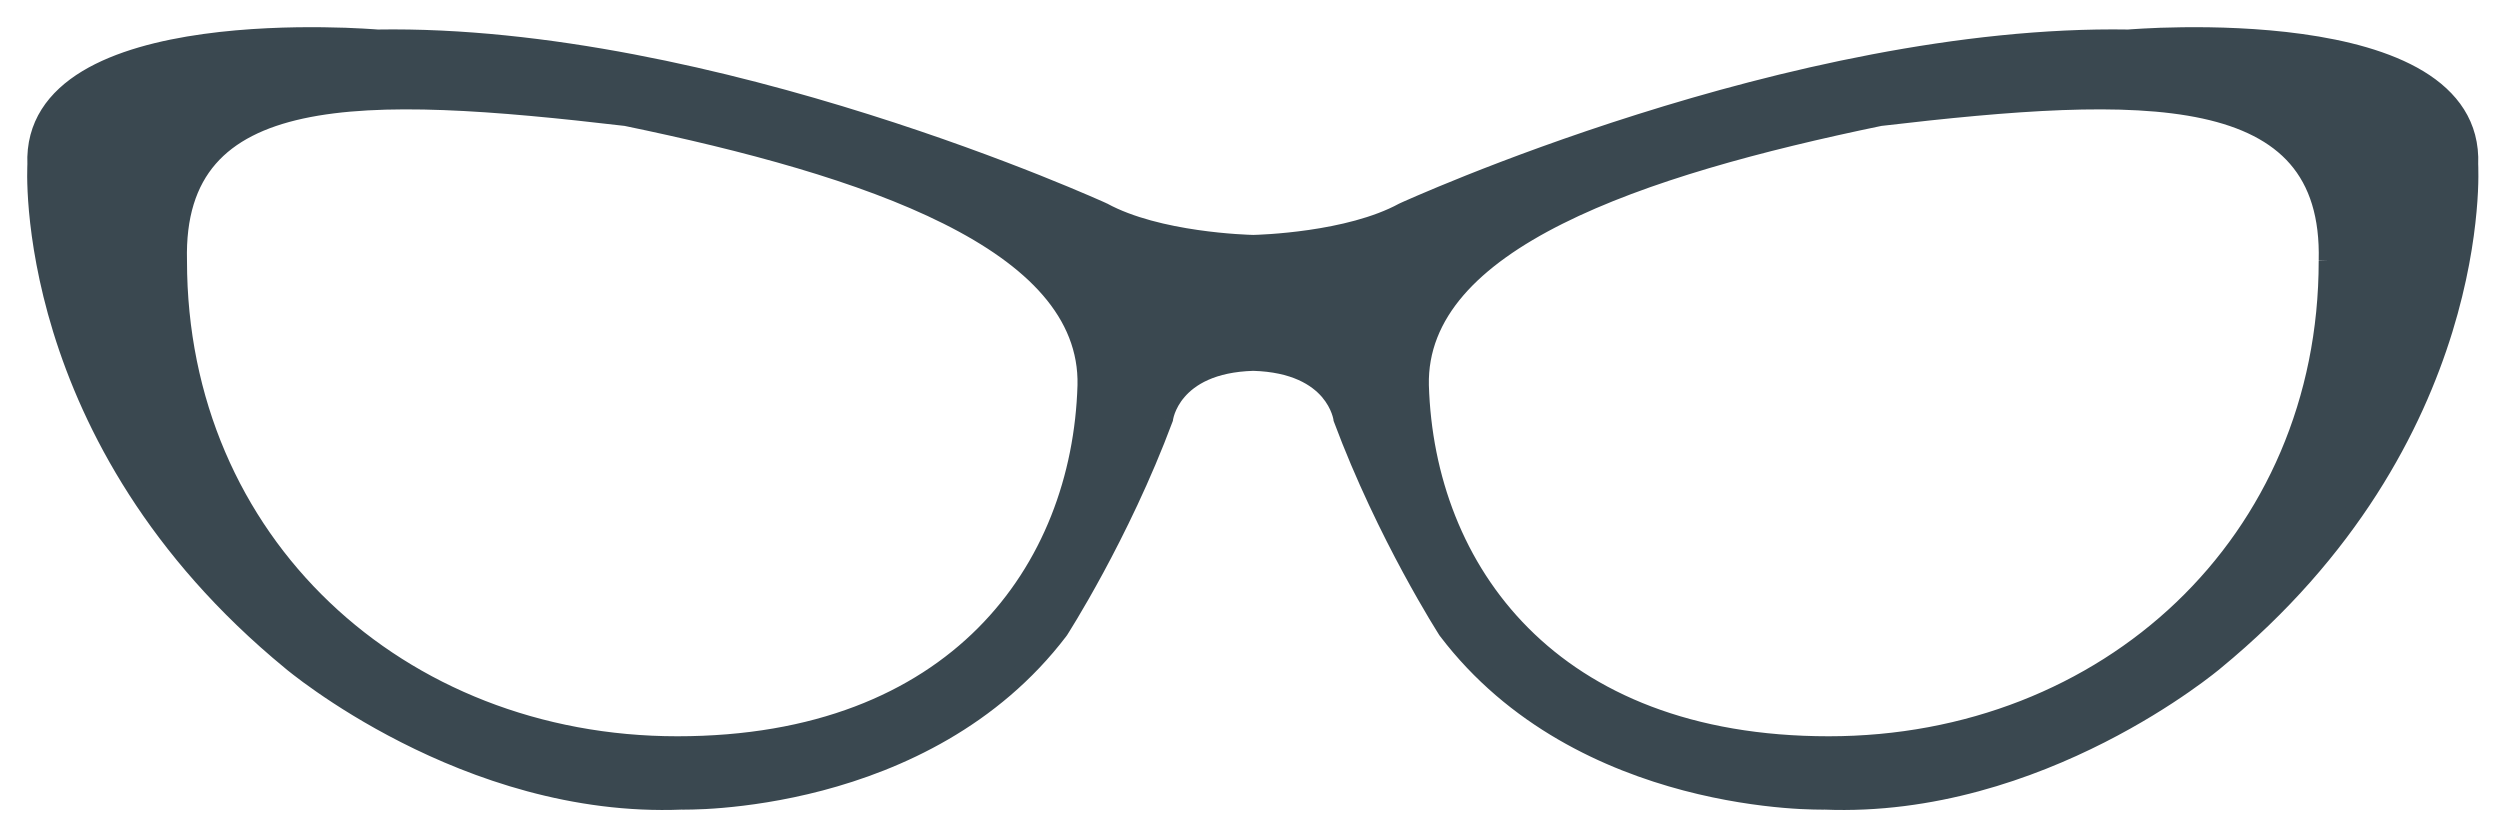
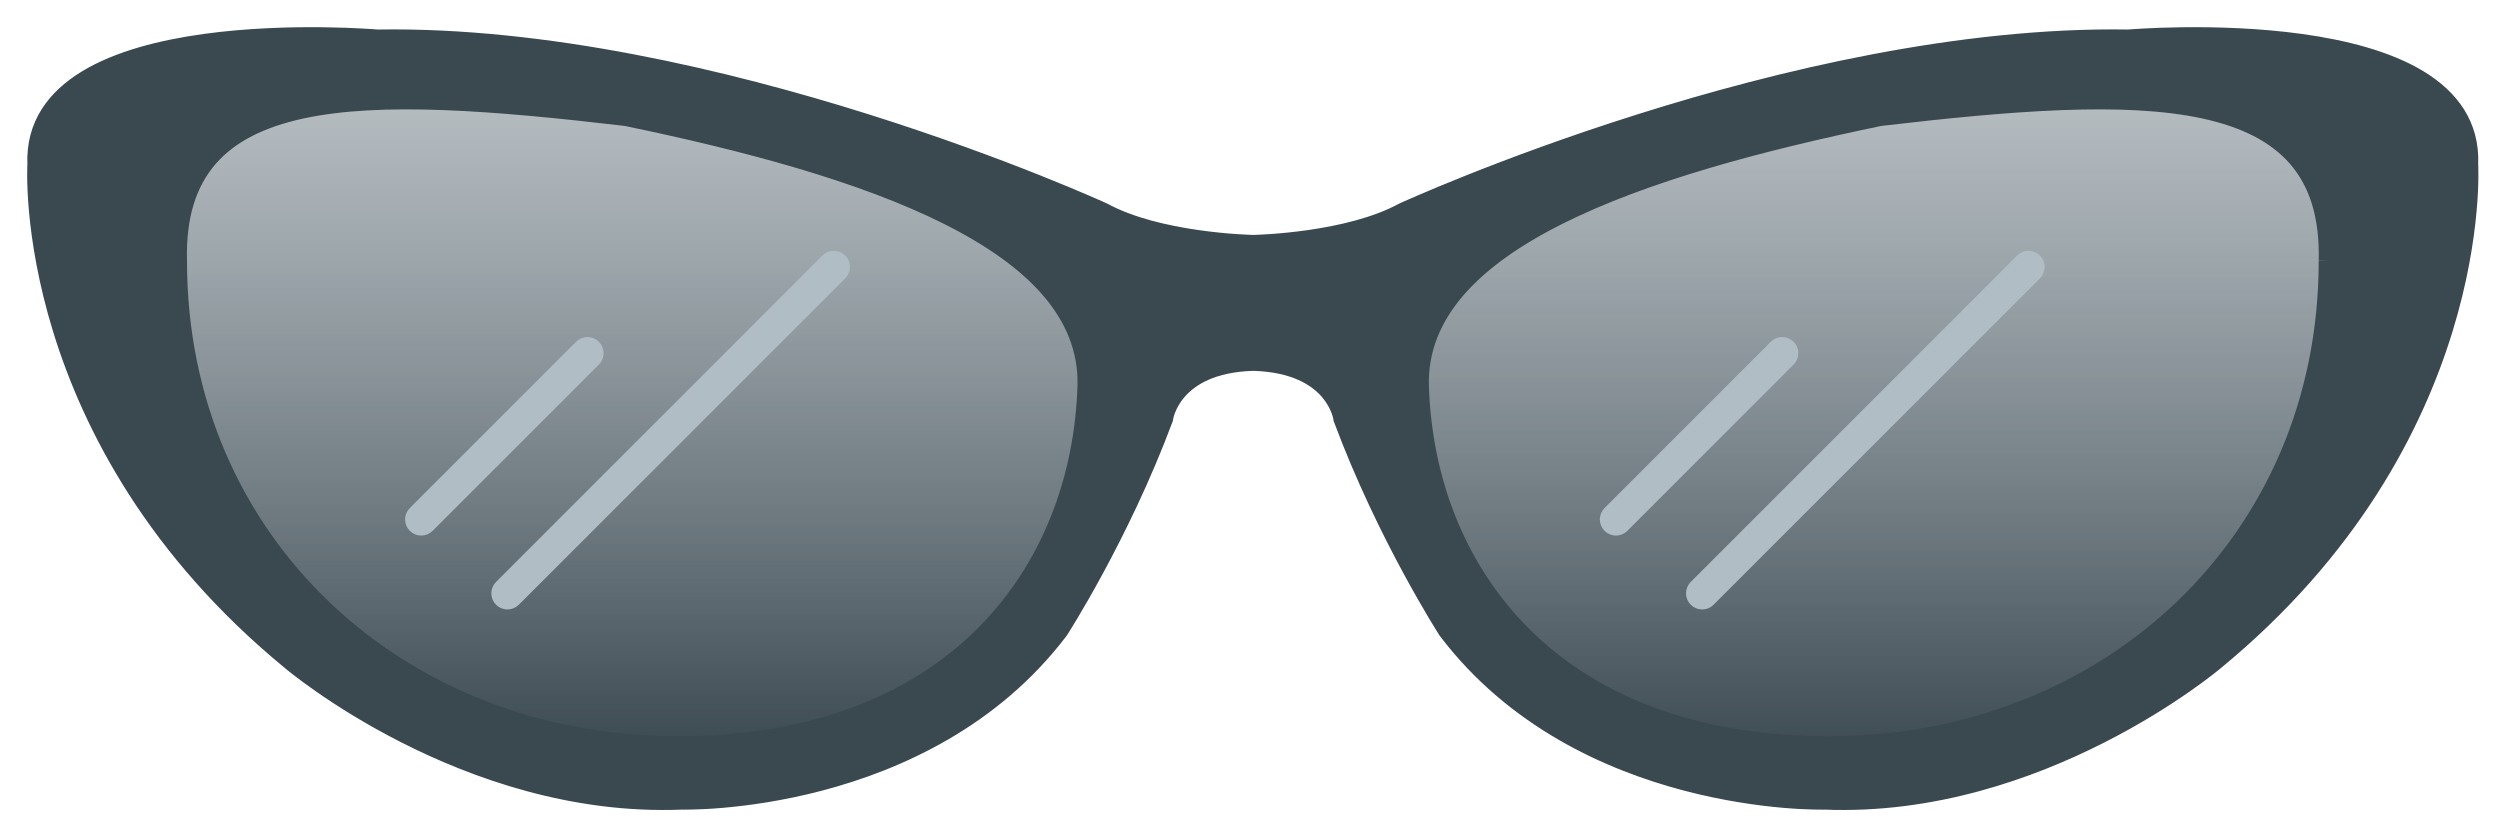
<svg xmlns="http://www.w3.org/2000/svg" width="69" height="23" viewBox="0 0 69 23" fill="none">
-   <path fill-rule="evenodd" clip-rule="evenodd" d="M64.246 7.201C64.246 14.978 58.151 20.571 50.473 20.571C42.794 20.571 39.338 15.725 39.188 10.635C39.097 6.642 45.267 4.6 51.882 3.229C59.17 2.375 64.376 2.223 64.246 7.201ZM29.989 10.635C29.839 15.725 26.38 20.571 18.695 20.571C11.011 20.571 4.911 14.978 4.911 7.201C4.781 2.223 9.991 2.375 17.285 3.229C23.905 4.6 30.08 6.642 29.989 10.635ZM68.148 4.539C68.329 0.232 58.749 1.065 58.749 1.065C49.48 0.912 38.736 5.84 38.736 5.84C37.224 6.665 34.754 6.73 34.59 6.734C34.426 6.73 31.955 6.665 30.441 5.84C30.441 5.84 19.689 0.912 10.413 1.065C10.413 1.065 0.825 0.232 1.006 4.539C1.006 4.539 0.534 12.098 8.033 18.255C8.033 18.255 12.852 22.339 18.816 22.095C18.816 22.095 25.532 22.278 29.236 17.401C29.236 17.401 30.923 14.787 32.128 11.553C32.128 11.553 32.311 10.05 34.59 9.985C36.867 10.05 37.051 11.553 37.051 11.553C38.255 14.787 39.94 17.401 39.94 17.401C43.641 22.278 50.352 22.095 50.352 22.095C56.311 22.339 61.126 18.255 61.126 18.255C68.619 12.098 68.148 4.539 68.148 4.539Z" fill="#3A4850" />
-   <path d="M39.188 10.635L38.938 10.641L38.938 10.643L39.188 10.635ZM51.882 3.229L51.853 2.981L51.842 2.982L51.831 2.984L51.882 3.229ZM4.911 7.201H5.161L5.161 7.195L4.911 7.201ZM17.285 3.229L17.335 2.984L17.325 2.982L17.314 2.981L17.285 3.229ZM58.749 1.065L58.745 1.315L58.757 1.315L58.77 1.314L58.749 1.065ZM38.736 5.84L38.632 5.613L38.624 5.616L38.616 5.62L38.736 5.84ZM34.59 6.734L34.585 6.984L34.596 6.984L34.59 6.734ZM30.441 5.84L30.561 5.62L30.553 5.616L30.545 5.613L30.441 5.84ZM10.413 1.065L10.391 1.314L10.404 1.315L10.417 1.315L10.413 1.065ZM1.006 4.539L1.255 4.555L1.256 4.542L1.256 4.529L1.006 4.539ZM8.033 18.255L8.195 18.064L8.192 18.062L8.033 18.255ZM18.816 22.095L18.822 21.845L18.814 21.845L18.805 21.845L18.816 22.095ZM29.236 17.401L29.435 17.553L29.441 17.545L29.446 17.537L29.236 17.401ZM32.128 11.553L32.362 11.64L32.372 11.613L32.376 11.583L32.128 11.553ZM34.59 9.985L34.597 9.735L34.59 9.735L34.583 9.735L34.59 9.985ZM37.051 11.553L36.803 11.583L36.806 11.612L36.816 11.64L37.051 11.553ZM39.94 17.401L39.73 17.537L39.735 17.545L39.741 17.553L39.94 17.401ZM50.352 22.095L50.362 21.845L50.354 21.845L50.346 21.845L50.352 22.095ZM61.126 18.255L60.967 18.062L60.964 18.064L61.126 18.255ZM63.996 7.201C63.996 14.829 58.024 20.321 50.473 20.321V20.821C58.278 20.821 64.496 15.127 64.496 7.201H63.996ZM50.473 20.321C46.689 20.321 43.972 19.129 42.184 17.335C40.393 15.54 39.511 13.12 39.437 10.628L38.938 10.643C39.014 13.241 39.936 15.789 41.83 17.688C43.727 19.591 46.579 20.821 50.473 20.821V20.321ZM39.437 10.63C39.396 8.788 40.792 7.344 43.132 6.173C45.459 5.007 48.628 4.159 51.933 3.474L51.831 2.984C48.52 3.67 45.297 4.529 42.908 5.726C40.532 6.916 38.889 8.49 38.938 10.641L39.437 10.63ZM51.911 3.477C55.564 3.049 58.645 2.805 60.793 3.272C61.861 3.505 62.669 3.907 63.205 4.524C63.737 5.137 64.027 5.995 63.996 7.195L64.496 7.208C64.529 5.919 64.218 4.928 63.583 4.196C62.951 3.469 62.027 3.029 60.899 2.784C58.655 2.296 55.488 2.555 51.853 2.981L51.911 3.477ZM29.739 10.628C29.666 13.12 28.783 15.54 26.991 17.335C25.201 19.129 22.482 20.321 18.695 20.321V20.821C22.592 20.821 25.446 19.591 27.344 17.689C29.24 15.789 30.162 13.241 30.239 10.643L29.739 10.628ZM18.695 20.321C11.138 20.321 5.161 14.829 5.161 7.201H4.661C4.661 15.127 10.884 20.821 18.695 20.821V20.321ZM5.161 7.195C5.13 5.995 5.42 5.138 5.953 4.524C6.489 3.907 7.298 3.505 8.367 3.272C10.517 2.805 13.6 3.049 17.256 3.477L17.314 2.981C13.676 2.555 10.507 2.296 8.261 2.784C7.132 3.029 6.207 3.469 5.575 4.196C4.94 4.928 4.627 5.919 4.661 7.208L5.161 7.195ZM17.234 3.474C20.541 4.159 23.713 5.007 26.042 6.173C28.383 7.344 29.781 8.788 29.739 10.63L30.239 10.641C30.288 8.49 28.644 6.916 26.266 5.725C23.875 4.529 20.649 3.67 17.335 2.984L17.234 3.474ZM68.398 4.55C68.448 3.357 67.812 2.526 66.885 1.965C65.969 1.411 64.749 1.106 63.55 0.939C62.347 0.772 61.142 0.741 60.24 0.752C59.788 0.757 59.411 0.773 59.146 0.788C59.014 0.795 58.91 0.802 58.838 0.807C58.802 0.81 58.775 0.812 58.756 0.813C58.747 0.814 58.74 0.815 58.735 0.815C58.732 0.815 58.73 0.815 58.729 0.816C58.728 0.816 58.728 0.816 58.728 0.816C58.727 0.816 58.727 0.816 58.727 0.816C58.727 0.816 58.727 0.816 58.749 1.065C58.77 1.314 58.77 1.314 58.77 1.314C58.77 1.314 58.77 1.314 58.77 1.314C58.771 1.314 58.771 1.314 58.772 1.314C58.773 1.314 58.774 1.314 58.776 1.313C58.781 1.313 58.787 1.312 58.796 1.312C58.813 1.31 58.84 1.308 58.874 1.306C58.943 1.301 59.044 1.294 59.174 1.287C59.432 1.273 59.802 1.257 60.246 1.252C61.134 1.241 62.312 1.272 63.481 1.434C64.656 1.598 65.797 1.892 66.626 2.393C67.445 2.888 67.938 3.568 67.898 4.529L68.398 4.55ZM58.753 0.815C54.078 0.738 49.045 1.941 45.191 3.157C43.262 3.765 41.623 4.379 40.467 4.84C39.889 5.071 39.431 5.264 39.117 5.399C38.96 5.466 38.839 5.52 38.757 5.556C38.716 5.574 38.685 5.588 38.664 5.598C38.654 5.603 38.646 5.606 38.64 5.609C38.638 5.61 38.636 5.611 38.634 5.612C38.633 5.612 38.633 5.612 38.633 5.612C38.632 5.612 38.632 5.612 38.632 5.612C38.632 5.613 38.632 5.613 38.736 5.84C38.84 6.067 38.84 6.067 38.84 6.067C38.84 6.067 38.84 6.067 38.841 6.067C38.841 6.067 38.841 6.067 38.842 6.066C38.843 6.066 38.845 6.065 38.847 6.064C38.852 6.061 38.86 6.058 38.87 6.053C38.89 6.044 38.921 6.031 38.961 6.013C39.041 5.977 39.16 5.925 39.315 5.858C39.625 5.724 40.078 5.533 40.652 5.305C41.8 4.847 43.426 4.238 45.342 3.634C49.177 2.424 54.15 1.239 58.745 1.315L58.753 0.815ZM38.616 5.62C37.9 6.011 36.94 6.229 36.121 6.347C35.308 6.465 34.661 6.482 34.585 6.484L34.596 6.984C34.683 6.982 35.352 6.964 36.193 6.842C37.028 6.721 38.06 6.493 38.856 6.059L38.616 5.62ZM34.596 6.484C34.519 6.482 33.871 6.465 33.058 6.347C32.238 6.229 31.278 6.011 30.561 5.62L30.322 6.059C31.118 6.493 32.15 6.721 32.986 6.842C33.828 6.964 34.498 6.982 34.585 6.984L34.596 6.484ZM30.441 5.84C30.545 5.613 30.545 5.613 30.545 5.612C30.545 5.612 30.545 5.612 30.545 5.612C30.544 5.612 30.544 5.612 30.543 5.612C30.542 5.611 30.54 5.61 30.537 5.609C30.531 5.606 30.523 5.603 30.513 5.598C30.492 5.588 30.461 5.574 30.42 5.556C30.338 5.52 30.217 5.466 30.06 5.399C29.746 5.264 29.288 5.071 28.709 4.84C27.551 4.379 25.912 3.765 23.981 3.157C20.123 1.941 15.086 0.738 10.409 0.815L10.417 1.315C15.015 1.239 19.992 2.424 23.83 3.634C25.747 4.238 27.375 4.847 28.524 5.305C29.098 5.533 29.552 5.724 29.862 5.858C30.017 5.925 30.136 5.977 30.216 6.013C30.256 6.031 30.287 6.044 30.307 6.054C30.317 6.058 30.325 6.062 30.33 6.064C30.332 6.065 30.334 6.066 30.335 6.066C30.336 6.067 30.336 6.067 30.337 6.067C30.337 6.067 30.337 6.067 30.337 6.067C30.337 6.067 30.337 6.067 30.441 5.84ZM10.413 1.065C10.434 0.816 10.434 0.816 10.434 0.816C10.434 0.816 10.434 0.816 10.434 0.816C10.433 0.816 10.433 0.816 10.432 0.816C10.431 0.815 10.429 0.815 10.427 0.815C10.422 0.815 10.414 0.814 10.405 0.813C10.386 0.812 10.359 0.81 10.323 0.807C10.252 0.802 10.147 0.795 10.015 0.788C9.75 0.773 9.373 0.757 8.92 0.752C8.017 0.741 6.811 0.772 5.607 0.939C4.408 1.106 3.187 1.411 2.27 1.965C1.343 2.526 0.706 3.357 0.756 4.55L1.256 4.529C1.215 3.568 1.709 2.888 2.529 2.393C3.359 1.892 4.501 1.598 5.676 1.434C6.846 1.272 8.025 1.241 8.914 1.252C9.358 1.257 9.729 1.273 9.987 1.287C10.117 1.294 10.218 1.301 10.287 1.306C10.322 1.308 10.348 1.31 10.365 1.312C10.374 1.312 10.381 1.313 10.385 1.313C10.387 1.314 10.389 1.314 10.39 1.314C10.39 1.314 10.391 1.314 10.391 1.314C10.391 1.314 10.391 1.314 10.391 1.314C10.391 1.314 10.391 1.314 10.413 1.065ZM1.006 4.539C0.756 4.524 0.756 4.524 0.756 4.524C0.756 4.524 0.756 4.524 0.756 4.525C0.756 4.525 0.756 4.526 0.756 4.526C0.756 4.527 0.756 4.529 0.756 4.531C0.756 4.536 0.755 4.542 0.755 4.55C0.754 4.566 0.753 4.589 0.753 4.619C0.751 4.678 0.749 4.766 0.75 4.878C0.752 5.103 0.763 5.429 0.8 5.839C0.875 6.659 1.053 7.813 1.468 9.162C2.3 11.861 4.082 15.334 7.875 18.448L8.192 18.062C4.486 15.019 2.753 11.634 1.946 9.015C1.542 7.704 1.37 6.584 1.298 5.794C1.263 5.399 1.252 5.087 1.25 4.874C1.249 4.768 1.251 4.687 1.252 4.633C1.253 4.606 1.254 4.586 1.255 4.573C1.255 4.566 1.255 4.561 1.255 4.558C1.255 4.557 1.255 4.556 1.255 4.555C1.255 4.555 1.255 4.555 1.255 4.555C1.255 4.555 1.255 4.555 1.255 4.555C1.255 4.555 1.255 4.555 1.006 4.539ZM8.033 18.255C7.872 18.446 7.872 18.446 7.872 18.446C7.872 18.446 7.872 18.446 7.872 18.446C7.872 18.446 7.873 18.446 7.873 18.447C7.874 18.447 7.875 18.448 7.876 18.449C7.879 18.452 7.883 18.455 7.888 18.459C7.898 18.467 7.912 18.479 7.931 18.495C7.969 18.526 8.026 18.571 8.099 18.627C8.245 18.741 8.46 18.902 8.737 19.094C9.289 19.479 10.088 19.988 11.075 20.489C13.047 21.491 15.786 22.469 18.826 22.345L18.805 21.845C15.882 21.965 13.23 21.023 11.301 20.044C10.338 19.554 9.56 19.058 9.022 18.684C8.754 18.497 8.546 18.341 8.405 18.232C8.335 18.178 8.282 18.135 8.247 18.107C8.229 18.092 8.216 18.081 8.207 18.074C8.203 18.071 8.2 18.068 8.198 18.066C8.197 18.065 8.196 18.065 8.195 18.064C8.195 18.064 8.195 18.064 8.195 18.064C8.195 18.064 8.195 18.064 8.195 18.064C8.195 18.064 8.195 18.064 8.033 18.255ZM18.816 22.095C18.809 22.345 18.809 22.345 18.809 22.345C18.809 22.345 18.809 22.345 18.809 22.345C18.81 22.345 18.81 22.345 18.811 22.345C18.812 22.345 18.813 22.345 18.815 22.345C18.819 22.345 18.824 22.345 18.831 22.346C18.845 22.346 18.865 22.346 18.891 22.346C18.943 22.346 19.02 22.346 19.117 22.343C19.313 22.339 19.595 22.327 19.944 22.297C20.643 22.237 21.613 22.105 22.7 21.819C24.873 21.247 27.537 20.051 29.435 17.553L29.037 17.25C27.231 19.628 24.685 20.779 22.573 21.335C21.519 21.613 20.578 21.74 19.901 21.798C19.563 21.828 19.292 21.839 19.105 21.844C19.012 21.846 18.941 21.846 18.893 21.846C18.869 21.846 18.851 21.846 18.839 21.846C18.833 21.846 18.829 21.845 18.826 21.845C18.825 21.845 18.823 21.845 18.823 21.845C18.823 21.845 18.822 21.845 18.822 21.845C18.822 21.845 18.822 21.845 18.822 21.845C18.822 21.845 18.822 21.845 18.816 22.095ZM29.236 17.401C29.446 17.537 29.447 17.537 29.447 17.537C29.447 17.537 29.447 17.537 29.447 17.537C29.447 17.537 29.447 17.537 29.447 17.536C29.447 17.536 29.448 17.535 29.448 17.535C29.449 17.533 29.45 17.531 29.452 17.529C29.455 17.523 29.46 17.515 29.467 17.505C29.48 17.485 29.499 17.454 29.523 17.415C29.573 17.336 29.644 17.22 29.733 17.071C29.912 16.773 30.162 16.341 30.45 15.809C31.026 14.744 31.754 13.271 32.362 11.64L31.893 11.466C31.296 13.068 30.579 14.52 30.01 15.571C29.726 16.096 29.48 16.521 29.304 16.814C29.216 16.96 29.147 17.074 29.099 17.151C29.075 17.189 29.057 17.218 29.044 17.237C29.038 17.247 29.034 17.254 29.031 17.259C29.029 17.262 29.028 17.263 29.027 17.264C29.027 17.265 29.027 17.265 29.026 17.266C29.026 17.266 29.026 17.266 29.026 17.266C29.026 17.266 29.026 17.266 29.026 17.266C29.026 17.266 29.026 17.266 29.236 17.401ZM32.128 11.553C32.376 11.583 32.376 11.583 32.376 11.584C32.376 11.584 32.376 11.584 32.376 11.584C32.376 11.584 32.376 11.584 32.376 11.584C32.376 11.585 32.376 11.585 32.376 11.585C32.376 11.585 32.376 11.585 32.376 11.585C32.376 11.584 32.376 11.582 32.377 11.578C32.378 11.572 32.38 11.56 32.384 11.544C32.391 11.512 32.404 11.464 32.426 11.404C32.471 11.285 32.551 11.122 32.694 10.957C32.973 10.633 33.518 10.266 34.597 10.235L34.583 9.735C33.383 9.769 32.698 10.186 32.315 10.63C32.127 10.848 32.019 11.065 31.958 11.23C31.927 11.312 31.908 11.382 31.896 11.432C31.891 11.457 31.887 11.478 31.884 11.493C31.883 11.501 31.882 11.507 31.881 11.512C31.881 11.515 31.88 11.517 31.88 11.518C31.88 11.519 31.88 11.52 31.88 11.521C31.88 11.521 31.88 11.521 31.88 11.522C31.88 11.522 31.88 11.522 31.88 11.522C31.88 11.522 31.88 11.523 32.128 11.553ZM34.583 10.235C35.661 10.266 36.206 10.633 36.485 10.956C36.627 11.122 36.708 11.285 36.752 11.404C36.774 11.464 36.788 11.512 36.795 11.544C36.798 11.56 36.801 11.572 36.802 11.578C36.802 11.582 36.803 11.584 36.803 11.585C36.803 11.585 36.803 11.585 36.803 11.585C36.803 11.585 36.803 11.585 36.803 11.584C36.803 11.584 36.803 11.584 36.803 11.584C36.803 11.584 36.803 11.584 36.803 11.584C36.803 11.583 36.803 11.583 37.051 11.553C37.299 11.523 37.299 11.522 37.299 11.522C37.299 11.522 37.299 11.522 37.299 11.522C37.299 11.521 37.299 11.521 37.299 11.521C37.299 11.52 37.299 11.519 37.298 11.518C37.298 11.517 37.298 11.515 37.298 11.512C37.297 11.507 37.296 11.501 37.294 11.493C37.292 11.478 37.288 11.457 37.282 11.432C37.27 11.382 37.252 11.312 37.221 11.23C37.16 11.065 37.052 10.848 36.864 10.63C36.481 10.186 35.797 9.769 34.597 9.735L34.583 10.235ZM36.816 11.64C37.424 13.271 38.151 14.744 38.727 15.809C39.015 16.341 39.265 16.772 39.443 17.071C39.532 17.22 39.604 17.336 39.653 17.415C39.677 17.454 39.697 17.485 39.709 17.505C39.716 17.515 39.721 17.523 39.724 17.529C39.726 17.531 39.727 17.533 39.728 17.535C39.729 17.535 39.729 17.536 39.729 17.536C39.729 17.536 39.73 17.537 39.73 17.537C39.73 17.537 39.73 17.537 39.73 17.537C39.73 17.537 39.73 17.537 39.94 17.401C40.15 17.266 40.15 17.266 40.15 17.266C40.15 17.266 40.15 17.266 40.15 17.266C40.15 17.266 40.15 17.266 40.15 17.266C40.15 17.265 40.149 17.265 40.149 17.265C40.148 17.263 40.147 17.262 40.146 17.259C40.142 17.254 40.138 17.247 40.132 17.238C40.12 17.218 40.101 17.189 40.077 17.151C40.03 17.074 39.96 16.96 39.872 16.814C39.697 16.521 39.451 16.096 39.167 15.571C38.598 14.52 37.882 13.069 37.285 11.466L36.816 11.64ZM39.741 17.553C41.637 20.051 44.299 21.247 46.471 21.819C47.557 22.105 48.527 22.237 49.224 22.297C49.574 22.327 49.855 22.339 50.051 22.343C50.148 22.346 50.225 22.346 50.277 22.346C50.303 22.346 50.323 22.346 50.337 22.346C50.344 22.345 50.349 22.345 50.353 22.345C50.355 22.345 50.356 22.345 50.357 22.345C50.358 22.345 50.358 22.345 50.358 22.345C50.359 22.345 50.359 22.345 50.359 22.345C50.359 22.345 50.359 22.345 50.352 22.095C50.346 21.845 50.346 21.845 50.346 21.845C50.346 21.845 50.346 21.845 50.346 21.845C50.346 21.845 50.345 21.845 50.345 21.845C50.344 21.845 50.343 21.845 50.342 21.845C50.339 21.845 50.335 21.846 50.329 21.846C50.317 21.846 50.299 21.846 50.275 21.846C50.227 21.846 50.156 21.846 50.063 21.844C49.877 21.839 49.605 21.828 49.267 21.798C48.591 21.74 47.651 21.613 46.598 21.335C44.488 20.779 41.944 19.628 40.139 17.25L39.741 17.553ZM50.342 22.345C53.38 22.469 56.117 21.491 58.087 20.489C59.073 19.988 59.871 19.479 60.423 19.094C60.7 18.902 60.914 18.741 61.061 18.627C61.134 18.571 61.19 18.526 61.228 18.495C61.247 18.479 61.262 18.467 61.272 18.459C61.277 18.455 61.281 18.451 61.283 18.449C61.285 18.448 61.286 18.447 61.286 18.447C61.287 18.446 61.287 18.446 61.287 18.446C61.287 18.446 61.288 18.446 61.288 18.446C61.288 18.446 61.288 18.445 61.126 18.255C60.964 18.064 60.964 18.064 60.964 18.064C60.964 18.064 60.964 18.064 60.964 18.064C60.964 18.064 60.964 18.064 60.964 18.064C60.964 18.065 60.963 18.066 60.962 18.066C60.96 18.068 60.957 18.071 60.952 18.074C60.944 18.081 60.93 18.092 60.913 18.107C60.877 18.135 60.824 18.178 60.754 18.232C60.614 18.341 60.406 18.497 60.138 18.684C59.601 19.058 58.822 19.555 57.86 20.044C55.933 21.023 53.284 21.965 50.362 21.845L50.342 22.345ZM61.285 18.448C65.075 15.334 66.855 11.861 67.686 9.162C68.101 7.813 68.279 6.659 68.353 5.839C68.391 5.429 68.402 5.103 68.403 4.878C68.404 4.766 68.403 4.678 68.401 4.619C68.4 4.589 68.4 4.566 68.399 4.55C68.398 4.542 68.398 4.536 68.398 4.531C68.398 4.529 68.398 4.527 68.398 4.526C68.397 4.526 68.397 4.525 68.397 4.525C68.397 4.524 68.397 4.524 68.397 4.524C68.397 4.524 68.397 4.524 68.148 4.539C67.898 4.555 67.898 4.555 67.898 4.555C67.898 4.555 67.898 4.555 67.898 4.555C67.898 4.555 67.898 4.555 67.898 4.555C67.898 4.556 67.898 4.557 67.899 4.558C67.899 4.561 67.899 4.566 67.899 4.573C67.9 4.586 67.901 4.606 67.901 4.633C67.903 4.687 67.904 4.768 67.904 4.874C67.902 5.087 67.891 5.399 67.856 5.794C67.784 6.584 67.612 7.704 67.208 9.015C66.401 11.634 64.671 15.019 60.967 18.062L61.285 18.448Z" fill="#3A4850" />
+   <g id="cat eye">
+     <path id="Path 2" fill-rule="evenodd" clip-rule="evenodd" d="M4.909 2.9C11.455 2.259 28.323 3.492 29.99 7.198C31.507 13.429 28.257 17.612 25.482 19.511C22.708 21.409 10.47 22.87 5.882 14.042C1.293 5.214 3.233 6.653 4.909 2.9Z" fill="url(#paint0_linear_1_1996)" />
+     <path id="Path 2_2" fill-rule="evenodd" clip-rule="evenodd" d="M64.422 2.9C57.876 2.259 41.008 3.492 39.341 7.198C37.497 14.113 42.318 18.45 43.849 19.511C45.679 21.057 57.857 24.165 63.45 14.042C68.038 5.214 66.098 6.653 64.422 2.9Z" fill="url(#paint1_linear_1_1996)" />
+     <g id="Fill 1">
+       <path fill-rule="evenodd" clip-rule="evenodd" d="M64.246 7.201C64.246 14.978 58.151 20.571 50.473 20.571C42.794 20.571 39.338 15.725 39.188 10.635C39.097 6.642 45.267 4.6 51.882 3.229C59.17 2.375 64.376 2.223 64.246 7.201M29.989 10.635C29.839 15.725 26.38 20.571 18.695 20.571C11.011 20.571 4.911 14.978 4.911 7.201C4.781 2.223 9.991 2.375 17.285 3.229C23.905 4.6 30.08 6.642 29.989 10.635M68.148 4.539C68.329 0.232 58.749 1.065 58.749 1.065C49.48 0.912 38.736 5.84 38.736 5.84C37.224 6.665 34.754 6.73 34.59 6.734C34.426 6.73 31.955 6.665 30.441 5.84C30.441 5.84 19.689 0.912 10.413 1.065C10.413 1.065 0.825 0.232 1.006 4.539C1.006 4.539 0.534 12.098 8.033 18.255C8.033 18.255 12.852 22.339 18.816 22.095C18.816 22.095 25.532 22.278 29.236 17.401C29.236 17.401 30.923 14.787 32.128 11.553C32.128 11.553 32.311 10.05 34.59 9.985C36.867 10.05 37.051 11.553 37.051 11.553C38.255 14.787 39.94 17.401 39.94 17.401C43.641 22.278 50.352 22.095 50.352 22.095C56.311 22.339 61.126 18.255 61.126 18.255C68.619 12.098 68.148 4.539 68.148 4.539" fill="#3A4850" />
+       <path d="M39.188 10.635L38.938 10.641L38.938 10.643L39.188 10.635ZM51.882 3.229L51.853 2.981L51.842 2.982L51.831 2.984L51.882 3.229ZM4.911 7.201H5.161L5.161 7.195L4.911 7.201ZM17.285 3.229L17.335 2.984L17.325 2.982L17.314 2.981L17.285 3.229ZM58.749 1.065L58.745 1.315L58.757 1.315L58.77 1.314L58.749 1.065ZM38.736 5.84L38.632 5.613L38.624 5.616L38.616 5.62L38.736 5.84ZM34.59 6.734L34.585 6.984L34.596 6.984L34.59 6.734ZM30.441 5.84L30.561 5.62L30.553 5.616L30.545 5.613L30.441 5.84ZM10.413 1.065L10.391 1.314L10.404 1.315L10.417 1.315L10.413 1.065ZM1.006 4.539L1.255 4.555L1.256 4.542L1.256 4.529L1.006 4.539ZM8.033 18.255L8.195 18.064L8.192 18.062L8.033 18.255ZM18.816 22.095L18.822 21.845L18.814 21.845L18.805 21.845L18.816 22.095ZM29.236 17.401L29.435 17.553L29.441 17.545L29.446 17.537L29.236 17.401ZM32.128 11.553L32.362 11.64L32.372 11.613L32.376 11.583L32.128 11.553ZM34.59 9.985L34.597 9.735L34.59 9.735L34.583 9.735L34.59 9.985ZM37.051 11.553L36.803 11.583L36.806 11.612L36.816 11.64L37.051 11.553ZM39.94 17.401L39.73 17.537L39.735 17.545L39.741 17.553L39.94 17.401ZM50.352 22.095L50.362 21.845L50.354 21.845L50.346 21.845L50.352 22.095ZM61.126 18.255L60.967 18.062L60.964 18.064L61.126 18.255ZM63.996 7.201C63.996 14.829 58.024 20.321 50.473 20.321V20.821C58.278 20.821 64.496 15.127 64.496 7.201H63.996ZM50.473 20.321C46.689 20.321 43.972 19.129 42.184 17.335C40.393 15.54 39.511 13.12 39.437 10.628L38.938 10.643C39.014 13.241 39.936 15.789 41.83 17.688C43.727 19.591 46.579 20.821 50.473 20.821V20.321ZM39.437 10.63C39.396 8.788 40.792 7.344 43.132 6.173C45.459 5.007 48.628 4.159 51.933 3.474L51.831 2.984C48.52 3.67 45.297 4.529 42.908 5.726C40.532 6.916 38.889 8.49 38.938 10.641L39.437 10.63ZM51.911 3.477C55.564 3.049 58.645 2.805 60.793 3.272C61.861 3.505 62.669 3.907 63.205 4.524C63.737 5.137 64.027 5.995 63.996 7.195L64.496 7.208C64.529 5.919 64.218 4.928 63.583 4.196C62.951 3.469 62.027 3.029 60.899 2.784C58.655 2.296 55.488 2.555 51.853 2.981L51.911 3.477ZM29.739 10.628C29.666 13.12 28.783 15.54 26.991 17.335C25.201 19.129 22.482 20.321 18.695 20.321V20.821C22.592 20.821 25.446 19.591 27.344 17.689C29.24 15.789 30.162 13.241 30.239 10.643L29.739 10.628ZM18.695 20.321C11.138 20.321 5.161 14.829 5.161 7.201H4.661C4.661 15.127 10.884 20.821 18.695 20.821V20.321ZM5.161 7.195C5.13 5.995 5.42 5.138 5.953 4.524C6.489 3.907 7.298 3.505 8.367 3.272C10.517 2.805 13.6 3.049 17.256 3.477L17.314 2.981C13.676 2.555 10.507 2.296 8.261 2.784C7.132 3.029 6.207 3.469 5.575 4.196C4.94 4.928 4.627 5.919 4.661 7.208L5.161 7.195ZM17.234 3.474C20.541 4.159 23.713 5.007 26.042 6.173C28.383 7.344 29.781 8.788 29.739 10.63L30.239 10.641C30.288 8.49 28.644 6.916 26.266 5.725C23.875 4.529 20.649 3.67 17.335 2.984L17.234 3.474ZM68.398 4.55C68.448 3.357 67.812 2.526 66.885 1.965C65.969 1.411 64.749 1.106 63.55 0.939C62.347 0.772 61.142 0.741 60.24 0.752C59.788 0.757 59.411 0.773 59.146 0.788C59.014 0.795 58.91 0.802 58.838 0.807C58.802 0.81 58.775 0.812 58.756 0.813C58.747 0.814 58.74 0.815 58.735 0.815C58.732 0.815 58.73 0.815 58.729 0.816C58.728 0.816 58.728 0.816 58.728 0.816C58.727 0.816 58.727 0.816 58.727 0.816C58.727 0.816 58.727 0.816 58.749 1.065C58.77 1.314 58.77 1.314 58.77 1.314C58.77 1.314 58.77 1.314 58.77 1.314C58.771 1.314 58.771 1.314 58.772 1.314C58.773 1.314 58.774 1.314 58.776 1.313C58.781 1.313 58.787 1.312 58.796 1.312C58.813 1.31 58.84 1.308 58.874 1.306C58.943 1.301 59.044 1.294 59.174 1.287C59.432 1.273 59.802 1.257 60.246 1.252C61.134 1.241 62.312 1.272 63.481 1.434C64.656 1.598 65.797 1.892 66.626 2.393C67.445 2.888 67.938 3.568 67.898 4.529L68.398 4.55ZM58.753 0.815C54.078 0.738 49.045 1.941 45.191 3.157C43.262 3.765 41.623 4.379 40.467 4.84C39.889 5.071 39.431 5.264 39.117 5.399C38.96 5.466 38.839 5.52 38.757 5.556C38.716 5.574 38.685 5.588 38.664 5.598C38.654 5.603 38.646 5.606 38.64 5.609C38.638 5.61 38.636 5.611 38.634 5.612C38.633 5.612 38.633 5.612 38.633 5.612C38.632 5.612 38.632 5.612 38.632 5.612C38.632 5.613 38.632 5.613 38.736 5.84C38.84 6.067 38.84 6.067 38.84 6.067C38.84 6.067 38.84 6.067 38.841 6.067C38.841 6.067 38.841 6.067 38.842 6.066C38.843 6.066 38.845 6.065 38.847 6.064C38.852 6.061 38.86 6.058 38.87 6.053C38.89 6.044 38.921 6.031 38.961 6.013C39.041 5.977 39.16 5.925 39.315 5.858C39.625 5.724 40.078 5.533 40.652 5.305C41.8 4.847 43.426 4.238 45.342 3.634C49.177 2.424 54.15 1.239 58.745 1.315L58.753 0.815ZM38.616 5.62C37.9 6.011 36.94 6.229 36.121 6.347C35.308 6.465 34.661 6.482 34.585 6.484L34.596 6.984C34.683 6.982 35.352 6.964 36.193 6.842C37.028 6.721 38.06 6.493 38.856 6.059L38.616 5.62ZM34.596 6.484C34.519 6.482 33.871 6.465 33.058 6.347C32.238 6.229 31.278 6.011 30.561 5.62L30.322 6.059C31.118 6.493 32.15 6.721 32.986 6.842C33.828 6.964 34.498 6.982 34.585 6.984L34.596 6.484ZM30.441 5.84C30.545 5.613 30.545 5.613 30.545 5.612C30.545 5.612 30.545 5.612 30.545 5.612C30.544 5.612 30.544 5.612 30.543 5.612C30.542 5.611 30.54 5.61 30.537 5.609C30.531 5.606 30.523 5.603 30.513 5.598C30.492 5.588 30.461 5.574 30.42 5.556C30.338 5.52 30.217 5.466 30.06 5.399C29.746 5.264 29.288 5.071 28.709 4.84C27.551 4.379 25.912 3.765 23.981 3.157C20.123 1.941 15.086 0.738 10.409 0.815L10.417 1.315C15.015 1.239 19.992 2.424 23.83 3.634C25.747 4.238 27.375 4.847 28.524 5.305C29.098 5.533 29.552 5.724 29.862 5.858C30.017 5.925 30.136 5.977 30.216 6.013C30.256 6.031 30.287 6.044 30.307 6.054C30.317 6.058 30.325 6.062 30.33 6.064C30.332 6.065 30.334 6.066 30.335 6.066C30.336 6.067 30.336 6.067 30.337 6.067C30.337 6.067 30.337 6.067 30.337 6.067C30.337 6.067 30.337 6.067 30.441 5.84ZM10.413 1.065C10.434 0.816 10.434 0.816 10.434 0.816C10.434 0.816 10.434 0.816 10.434 0.816C10.433 0.816 10.433 0.816 10.432 0.816C10.431 0.815 10.429 0.815 10.427 0.815C10.422 0.815 10.414 0.814 10.405 0.813C10.386 0.812 10.359 0.81 10.323 0.807C10.252 0.802 10.147 0.795 10.015 0.788C9.75 0.773 9.373 0.757 8.92 0.752C8.017 0.741 6.811 0.772 5.607 0.939C4.408 1.106 3.187 1.411 2.27 1.965C1.343 2.526 0.706 3.357 0.756 4.55L1.256 4.529C1.215 3.568 1.709 2.888 2.529 2.393C3.359 1.892 4.501 1.598 5.676 1.434C6.846 1.272 8.025 1.241 8.914 1.252C9.358 1.257 9.729 1.273 9.987 1.287C10.117 1.294 10.218 1.301 10.287 1.306C10.322 1.308 10.348 1.31 10.365 1.312C10.374 1.312 10.381 1.313 10.385 1.313C10.387 1.314 10.389 1.314 10.39 1.314C10.39 1.314 10.391 1.314 10.391 1.314C10.391 1.314 10.391 1.314 10.391 1.314C10.391 1.314 10.391 1.314 10.413 1.065ZM1.006 4.539C0.756 4.524 0.756 4.524 0.756 4.524C0.756 4.524 0.756 4.524 0.756 4.525C0.756 4.525 0.756 4.526 0.756 4.526C0.756 4.527 0.756 4.529 0.756 4.531C0.756 4.536 0.755 4.542 0.755 4.55C0.754 4.566 0.753 4.589 0.753 4.619C0.751 4.678 0.749 4.766 0.75 4.878C0.752 5.103 0.763 5.429 0.8 5.839C0.875 6.659 1.053 7.813 1.468 9.162C2.3 11.861 4.082 15.334 7.875 18.448L8.192 18.062C4.486 15.019 2.753 11.634 1.946 9.015C1.542 7.704 1.37 6.584 1.298 5.794C1.263 5.399 1.252 5.087 1.25 4.874C1.249 4.768 1.251 4.687 1.252 4.633C1.253 4.606 1.254 4.586 1.255 4.573C1.255 4.566 1.255 4.561 1.255 4.558C1.255 4.557 1.255 4.556 1.255 4.555C1.255 4.555 1.255 4.555 1.255 4.555C1.255 4.555 1.255 4.555 1.255 4.555C1.255 4.555 1.255 4.555 1.006 4.539ZM8.033 18.255C7.872 18.446 7.872 18.446 7.872 18.446C7.872 18.446 7.872 18.446 7.872 18.446C7.872 18.446 7.873 18.446 7.873 18.447C7.874 18.447 7.875 18.448 7.876 18.449C7.879 18.452 7.883 18.455 7.888 18.459C7.898 18.467 7.912 18.479 7.931 18.495C7.969 18.526 8.026 18.571 8.099 18.627C8.245 18.741 8.46 18.902 8.737 19.094C9.289 19.479 10.088 19.988 11.075 20.489C13.047 21.491 15.786 22.469 18.826 22.345L18.805 21.845C15.882 21.965 13.23 21.023 11.301 20.044C10.338 19.554 9.56 19.058 9.022 18.684C8.754 18.497 8.546 18.341 8.405 18.232C8.335 18.178 8.282 18.135 8.247 18.107C8.229 18.092 8.216 18.081 8.207 18.074C8.203 18.071 8.2 18.068 8.198 18.066C8.197 18.065 8.196 18.065 8.195 18.064C8.195 18.064 8.195 18.064 8.195 18.064C8.195 18.064 8.195 18.064 8.195 18.064C8.195 18.064 8.195 18.064 8.033 18.255ZM18.816 22.095C18.809 22.345 18.809 22.345 18.809 22.345C18.809 22.345 18.809 22.345 18.809 22.345C18.81 22.345 18.81 22.345 18.811 22.345C18.812 22.345 18.813 22.345 18.815 22.345C18.819 22.345 18.824 22.345 18.831 22.346C18.845 22.346 18.865 22.346 18.891 22.346C18.943 22.346 19.02 22.346 19.117 22.343C19.313 22.339 19.595 22.327 19.944 22.297C20.643 22.237 21.613 22.105 22.7 21.819C24.873 21.247 27.537 20.051 29.435 17.553L29.037 17.25C27.231 19.628 24.685 20.779 22.573 21.335C21.519 21.613 20.578 21.74 19.901 21.798C19.563 21.828 19.292 21.839 19.105 21.844C19.012 21.846 18.941 21.846 18.893 21.846C18.869 21.846 18.851 21.846 18.839 21.846C18.833 21.846 18.829 21.845 18.826 21.845C18.825 21.845 18.823 21.845 18.823 21.845C18.823 21.845 18.822 21.845 18.822 21.845C18.822 21.845 18.822 21.845 18.822 21.845C18.822 21.845 18.822 21.845 18.816 22.095ZM29.236 17.401C29.446 17.537 29.447 17.537 29.447 17.537C29.447 17.537 29.447 17.537 29.447 17.537C29.447 17.537 29.447 17.537 29.447 17.536C29.447 17.536 29.448 17.535 29.448 17.535C29.449 17.533 29.45 17.531 29.452 17.529C29.455 17.523 29.46 17.515 29.467 17.505C29.48 17.485 29.499 17.454 29.523 17.415C29.573 17.336 29.644 17.22 29.733 17.071C29.912 16.773 30.162 16.341 30.45 15.809C31.026 14.744 31.754 13.271 32.362 11.64L31.893 11.466C31.296 13.068 30.579 14.52 30.01 15.571C29.726 16.096 29.48 16.521 29.304 16.814C29.216 16.96 29.147 17.074 29.099 17.151C29.075 17.189 29.057 17.218 29.044 17.237C29.038 17.247 29.034 17.254 29.031 17.259C29.029 17.262 29.028 17.263 29.027 17.264C29.027 17.265 29.027 17.265 29.026 17.266C29.026 17.266 29.026 17.266 29.026 17.266C29.026 17.266 29.026 17.266 29.026 17.266C29.026 17.266 29.026 17.266 29.236 17.401ZM32.128 11.553C32.376 11.583 32.376 11.583 32.376 11.584C32.376 11.584 32.376 11.584 32.376 11.584C32.376 11.584 32.376 11.584 32.376 11.584C32.376 11.585 32.376 11.585 32.376 11.585C32.376 11.585 32.376 11.585 32.376 11.585C32.376 11.584 32.376 11.582 32.377 11.578C32.378 11.572 32.38 11.56 32.384 11.544C32.391 11.512 32.404 11.464 32.426 11.404C32.471 11.285 32.551 11.122 32.694 10.957C32.973 10.633 33.518 10.266 34.597 10.235L34.583 9.735C33.383 9.769 32.698 10.186 32.315 10.63C32.127 10.848 32.019 11.065 31.958 11.23C31.927 11.312 31.908 11.382 31.896 11.432C31.891 11.457 31.887 11.478 31.884 11.493C31.883 11.501 31.882 11.507 31.881 11.512C31.881 11.515 31.88 11.517 31.88 11.518C31.88 11.519 31.88 11.52 31.88 11.521C31.88 11.521 31.88 11.521 31.88 11.522C31.88 11.522 31.88 11.522 31.88 11.522C31.88 11.522 31.88 11.523 32.128 11.553ZM34.583 10.235C35.661 10.266 36.206 10.633 36.485 10.956C36.627 11.122 36.708 11.285 36.752 11.404C36.774 11.464 36.788 11.512 36.795 11.544C36.798 11.56 36.801 11.572 36.802 11.578C36.802 11.582 36.803 11.584 36.803 11.585C36.803 11.585 36.803 11.585 36.803 11.585C36.803 11.585 36.803 11.585 36.803 11.584C36.803 11.584 36.803 11.584 36.803 11.584C36.803 11.584 36.803 11.584 36.803 11.584C36.803 11.583 36.803 11.583 37.051 11.553C37.299 11.523 37.299 11.522 37.299 11.522C37.299 11.522 37.299 11.522 37.299 11.522C37.299 11.521 37.299 11.521 37.299 11.521C37.299 11.52 37.299 11.519 37.298 11.518C37.298 11.517 37.298 11.515 37.298 11.512C37.297 11.507 37.296 11.501 37.294 11.493C37.292 11.478 37.288 11.457 37.282 11.432C37.27 11.382 37.252 11.312 37.221 11.23C37.16 11.065 37.052 10.848 36.864 10.63C36.481 10.186 35.797 9.769 34.597 9.735L34.583 10.235ZM36.816 11.64C37.424 13.271 38.151 14.744 38.727 15.809C39.015 16.341 39.265 16.772 39.443 17.071C39.532 17.22 39.604 17.336 39.653 17.415C39.677 17.454 39.697 17.485 39.709 17.505C39.716 17.515 39.721 17.523 39.724 17.529C39.726 17.531 39.727 17.533 39.728 17.535C39.729 17.535 39.729 17.536 39.729 17.536C39.729 17.536 39.73 17.537 39.73 17.537C39.73 17.537 39.73 17.537 39.73 17.537C39.73 17.537 39.73 17.537 39.94 17.401C40.15 17.266 40.15 17.266 40.15 17.266C40.15 17.266 40.15 17.266 40.15 17.266C40.15 17.266 40.15 17.266 40.15 17.266C40.15 17.265 40.149 17.265 40.149 17.265C40.148 17.263 40.147 17.262 40.146 17.259C40.142 17.254 40.138 17.247 40.132 17.238C40.12 17.218 40.101 17.189 40.077 17.151C40.03 17.074 39.96 16.96 39.872 16.814C39.697 16.521 39.451 16.096 39.167 15.571C38.598 14.52 37.882 13.069 37.285 11.466L36.816 11.64ZM39.741 17.553C41.637 20.051 44.299 21.247 46.471 21.819C47.557 22.105 48.527 22.237 49.224 22.297C49.574 22.327 49.855 22.339 50.051 22.343C50.148 22.346 50.225 22.346 50.277 22.346C50.303 22.346 50.323 22.346 50.337 22.346C50.344 22.345 50.349 22.345 50.353 22.345C50.355 22.345 50.356 22.345 50.357 22.345C50.358 22.345 50.358 22.345 50.358 22.345C50.359 22.345 50.359 22.345 50.359 22.345C50.359 22.345 50.359 22.345 50.352 22.095C50.346 21.845 50.346 21.845 50.346 21.845C50.346 21.845 50.346 21.845 50.346 21.845C50.346 21.845 50.345 21.845 50.345 21.845C50.344 21.845 50.343 21.845 50.342 21.845C50.339 21.845 50.335 21.846 50.329 21.846C50.317 21.846 50.299 21.846 50.275 21.846C50.227 21.846 50.156 21.846 50.063 21.844C49.877 21.839 49.605 21.828 49.267 21.798C48.591 21.74 47.651 21.613 46.598 21.335C44.488 20.779 41.944 19.628 40.139 17.25L39.741 17.553ZM50.342 22.345C53.38 22.469 56.117 21.491 58.087 20.489C59.073 19.988 59.871 19.479 60.423 19.094C60.7 18.902 60.914 18.741 61.061 18.627C61.134 18.571 61.19 18.526 61.228 18.495C61.247 18.479 61.262 18.467 61.272 18.459C61.277 18.455 61.281 18.451 61.283 18.449C61.285 18.448 61.286 18.447 61.286 18.447C61.287 18.446 61.287 18.446 61.287 18.446C61.287 18.446 61.288 18.446 61.288 18.446C61.288 18.446 61.288 18.445 61.126 18.255C60.964 18.064 60.964 18.064 60.964 18.064C60.964 18.064 60.964 18.064 60.964 18.064C60.964 18.064 60.964 18.064 60.964 18.064C60.964 18.065 60.963 18.066 60.962 18.066C60.96 18.068 60.957 18.071 60.952 18.074C60.944 18.081 60.93 18.092 60.913 18.107C60.877 18.135 60.824 18.178 60.754 18.232C60.614 18.341 60.406 18.497 60.138 18.684C59.601 19.058 58.822 19.555 57.86 20.044C55.933 21.023 53.284 21.965 50.362 21.845L50.342 22.345ZM61.285 18.448C65.075 15.334 66.855 11.861 67.686 9.162C68.101 7.813 68.279 6.659 68.353 5.839C68.391 5.429 68.402 5.103 68.403 4.878C68.404 4.766 68.403 4.678 68.401 4.619C68.4 4.589 68.4 4.566 68.399 4.55C68.398 4.542 68.398 4.536 68.398 4.531C68.398 4.529 68.398 4.527 68.398 4.526C68.397 4.526 68.397 4.525 68.397 4.525C68.397 4.524 68.397 4.524 68.397 4.524C68.397 4.524 68.397 4.524 68.148 4.539C67.898 4.555 67.898 4.555 67.898 4.555C67.898 4.555 67.898 4.555 67.898 4.555C67.898 4.555 67.898 4.555 67.898 4.555C67.898 4.556 67.898 4.557 67.899 4.558C67.899 4.561 67.899 4.566 67.899 4.573C67.9 4.586 67.901 4.606 67.901 4.633C67.903 4.687 67.904 4.768 67.904 4.874C67.902 5.087 67.891 5.399 67.856 5.794C67.784 6.584 67.612 7.704 67.208 9.015C66.401 11.634 64.671 15.019 60.967 18.062L61.285 18.448Z" fill="#3A4850" />
+     </g>
+     <g id="Group">
+       <path id="Fill 8" d="M16.335 9.627C16.268 9.561 16.161 9.561 16.094 9.627L11.505 14.216C11.439 14.283 11.439 14.39 11.505 14.457C11.539 14.49 11.582 14.507 11.625 14.507C11.669 14.507 11.712 14.49 11.745 14.457L16.335 9.867C16.401 9.801 16.401 9.693 16.335 9.627" stroke="#B0BDC5" stroke-width="0.55" />
+       <path id="Fill 10" d="M22.893 7.247L13.885 16.256C13.819 16.322 13.819 16.43 13.885 16.496C13.918 16.53 13.962 16.546 14.005 16.546C14.048 16.546 14.092 16.53 14.125 16.496L23.134 7.488C23.2 7.421 23.2 7.314 23.134 7.247C23.067 7.181 22.96 7.181 22.893 7.247" stroke="#B0BDC5" stroke-width="0.55" />
+       <path id="Fill 12" d="M49.309 9.627C49.243 9.561 49.136 9.561 49.069 9.627L44.48 14.216C44.414 14.283 44.414 14.39 44.48 14.457C44.513 14.49 44.557 14.507 44.6 14.507C44.643 14.507 44.687 14.49 44.72 14.457L49.309 9.867C49.376 9.801 49.376 9.693 49.309 9.627" stroke="#B0BDC5" stroke-width="0.55" />
+       <path id="Fill 14" d="M55.868 7.247L46.859 16.256C46.793 16.322 46.793 16.43 46.859 16.496C46.893 16.53 46.936 16.546 46.98 16.546C47.023 16.546 47.067 16.53 47.1 16.496L56.108 7.488C56.175 7.421 56.175 7.314 56.108 7.247C56.042 7.181 55.934 7.181 55.868 7.247" stroke="#B0BDC5" stroke-width="0.55" />
+     </g>
+   </g>
+   <defs>
+     <linearGradient id="paint0_linear_1_1996" x1="3.088" y1="2.739" x2="3.088" y2="20.875" gradientUnits="userSpaceOnUse">
+       <stop stop-color="#89959C" stop-opacity="0.629" />
+       <stop offset="1" stop-color="#3A4850" />
+     </linearGradient>
+     <linearGradient id="paint1_linear_1_1996" x1="66.243" y1="2.739" x2="66.243" y2="21.125" gradientUnits="userSpaceOnUse">
+       <stop stop-color="#89959C" stop-opacity="0.629" />
+       <stop offset="1" stop-color="#3A4850" />
+     </linearGradient>
+   </defs>
</svg>
